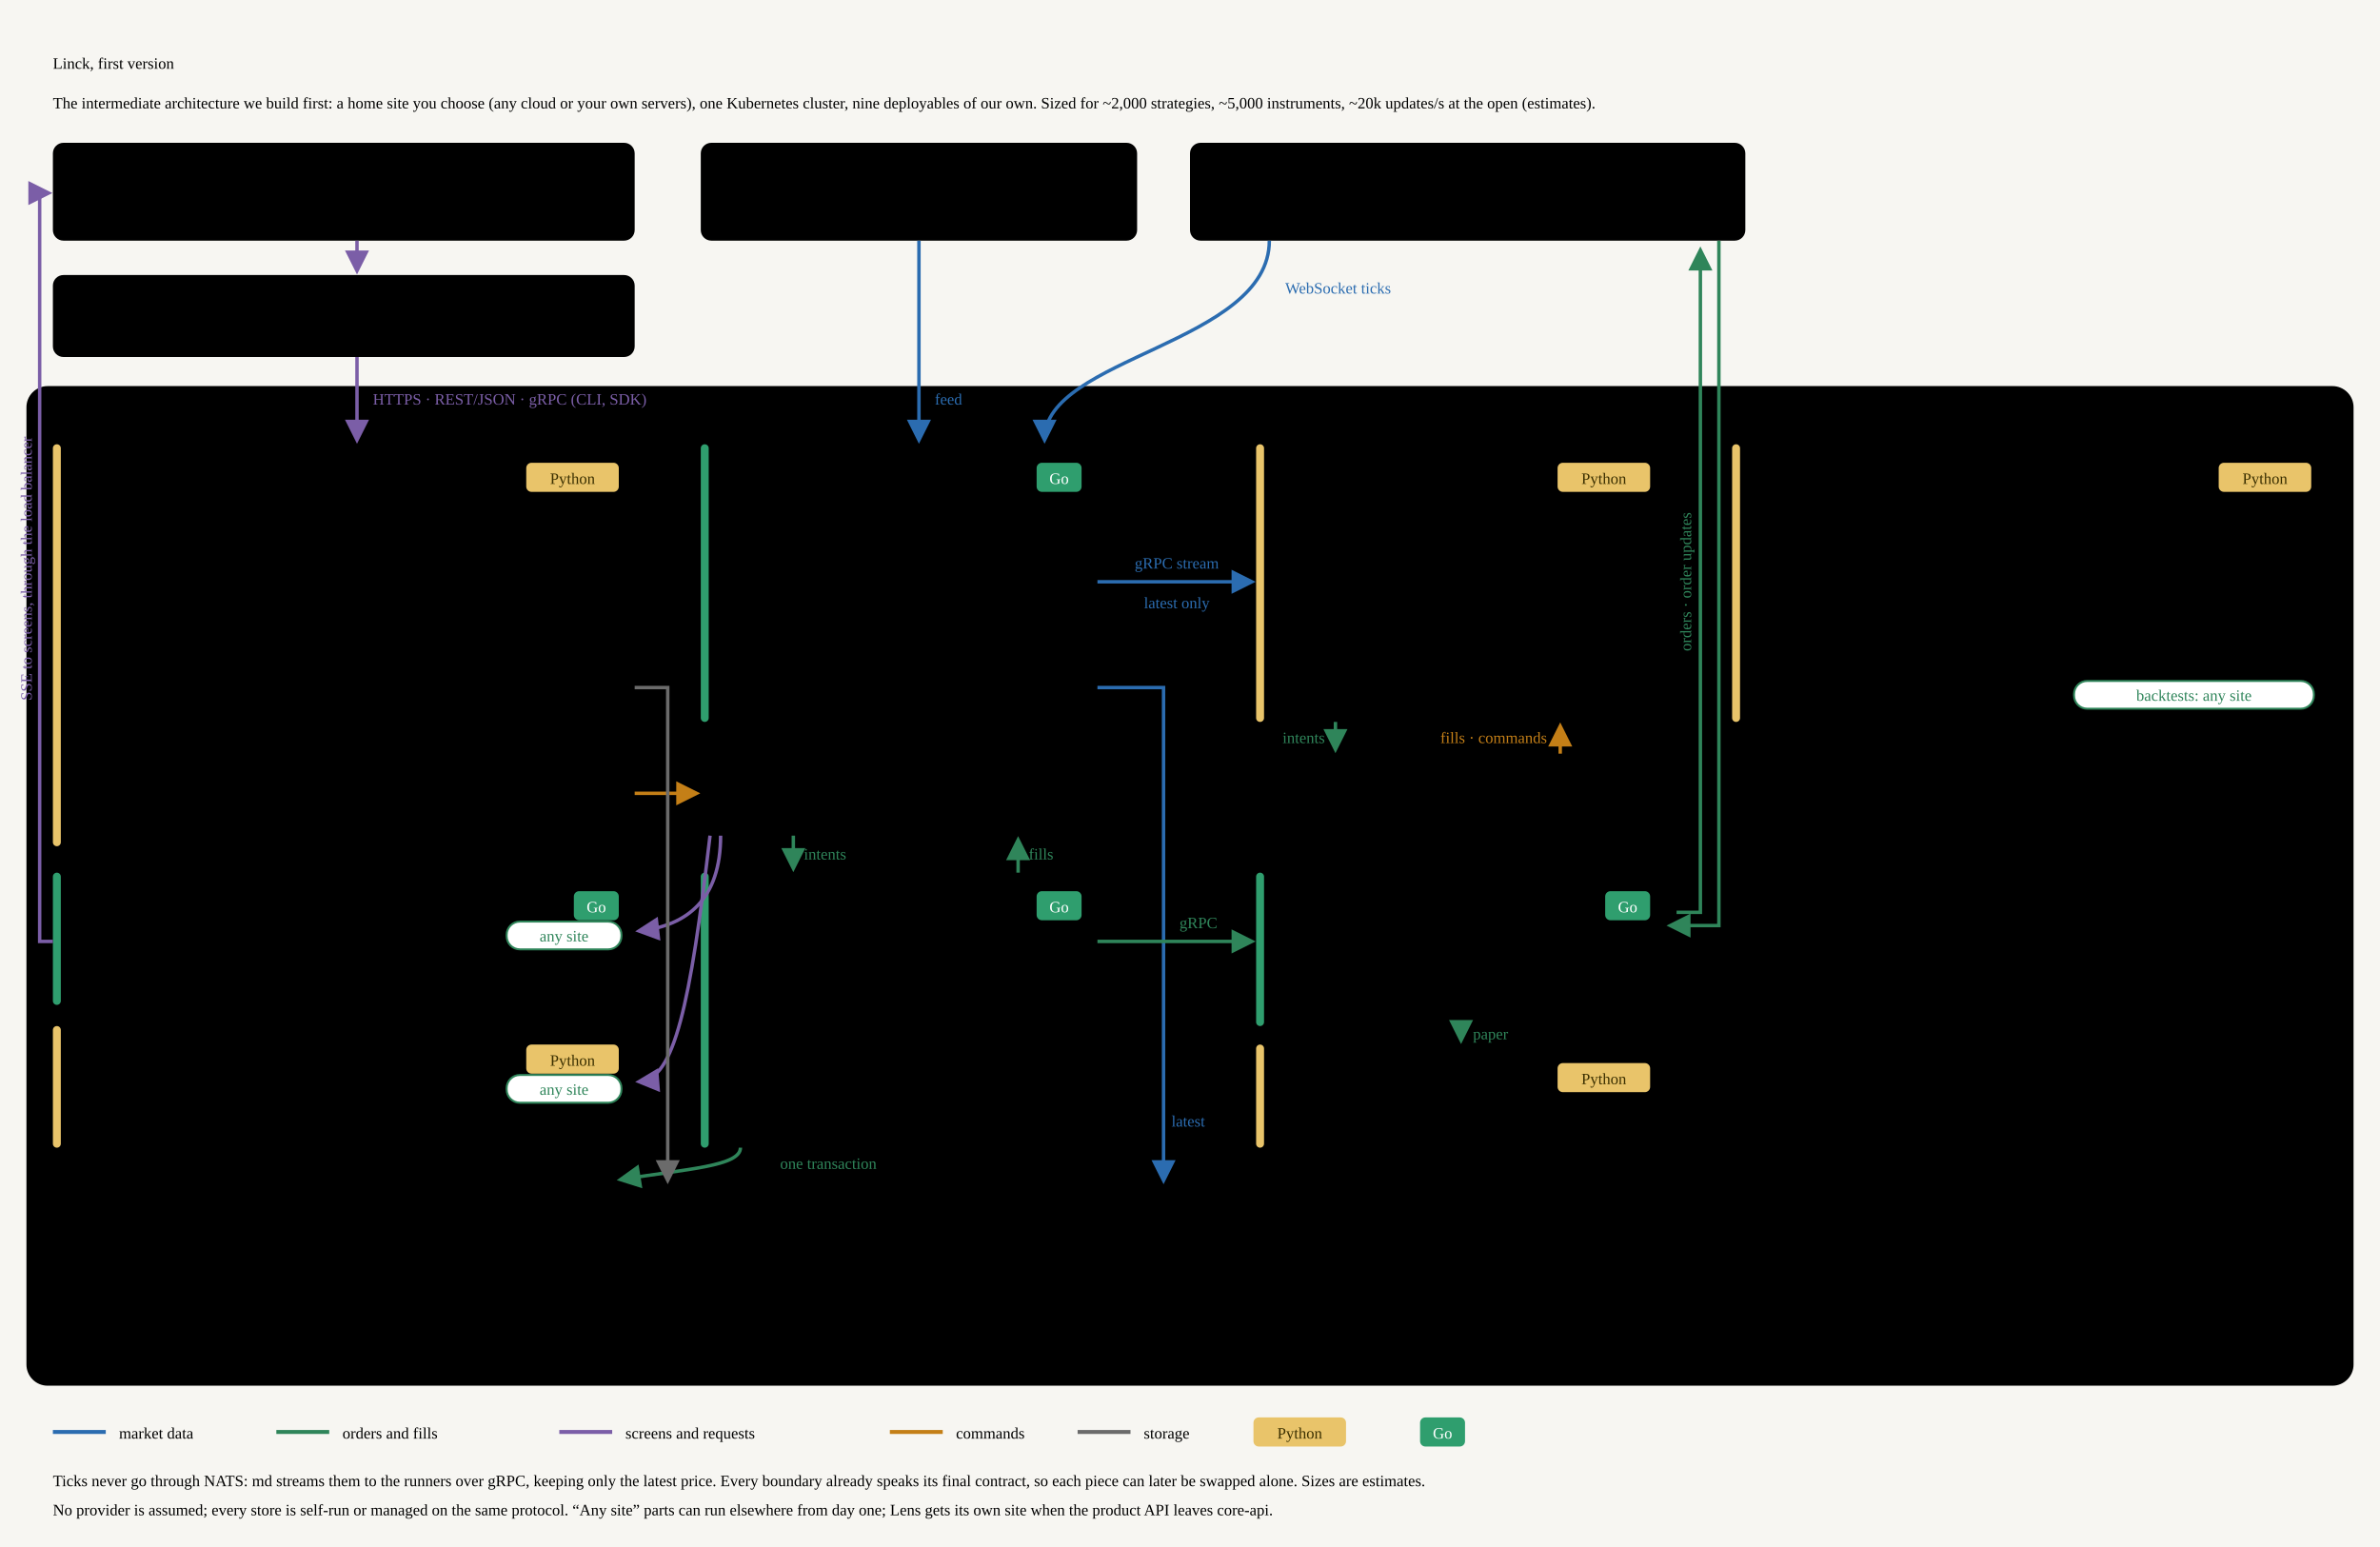
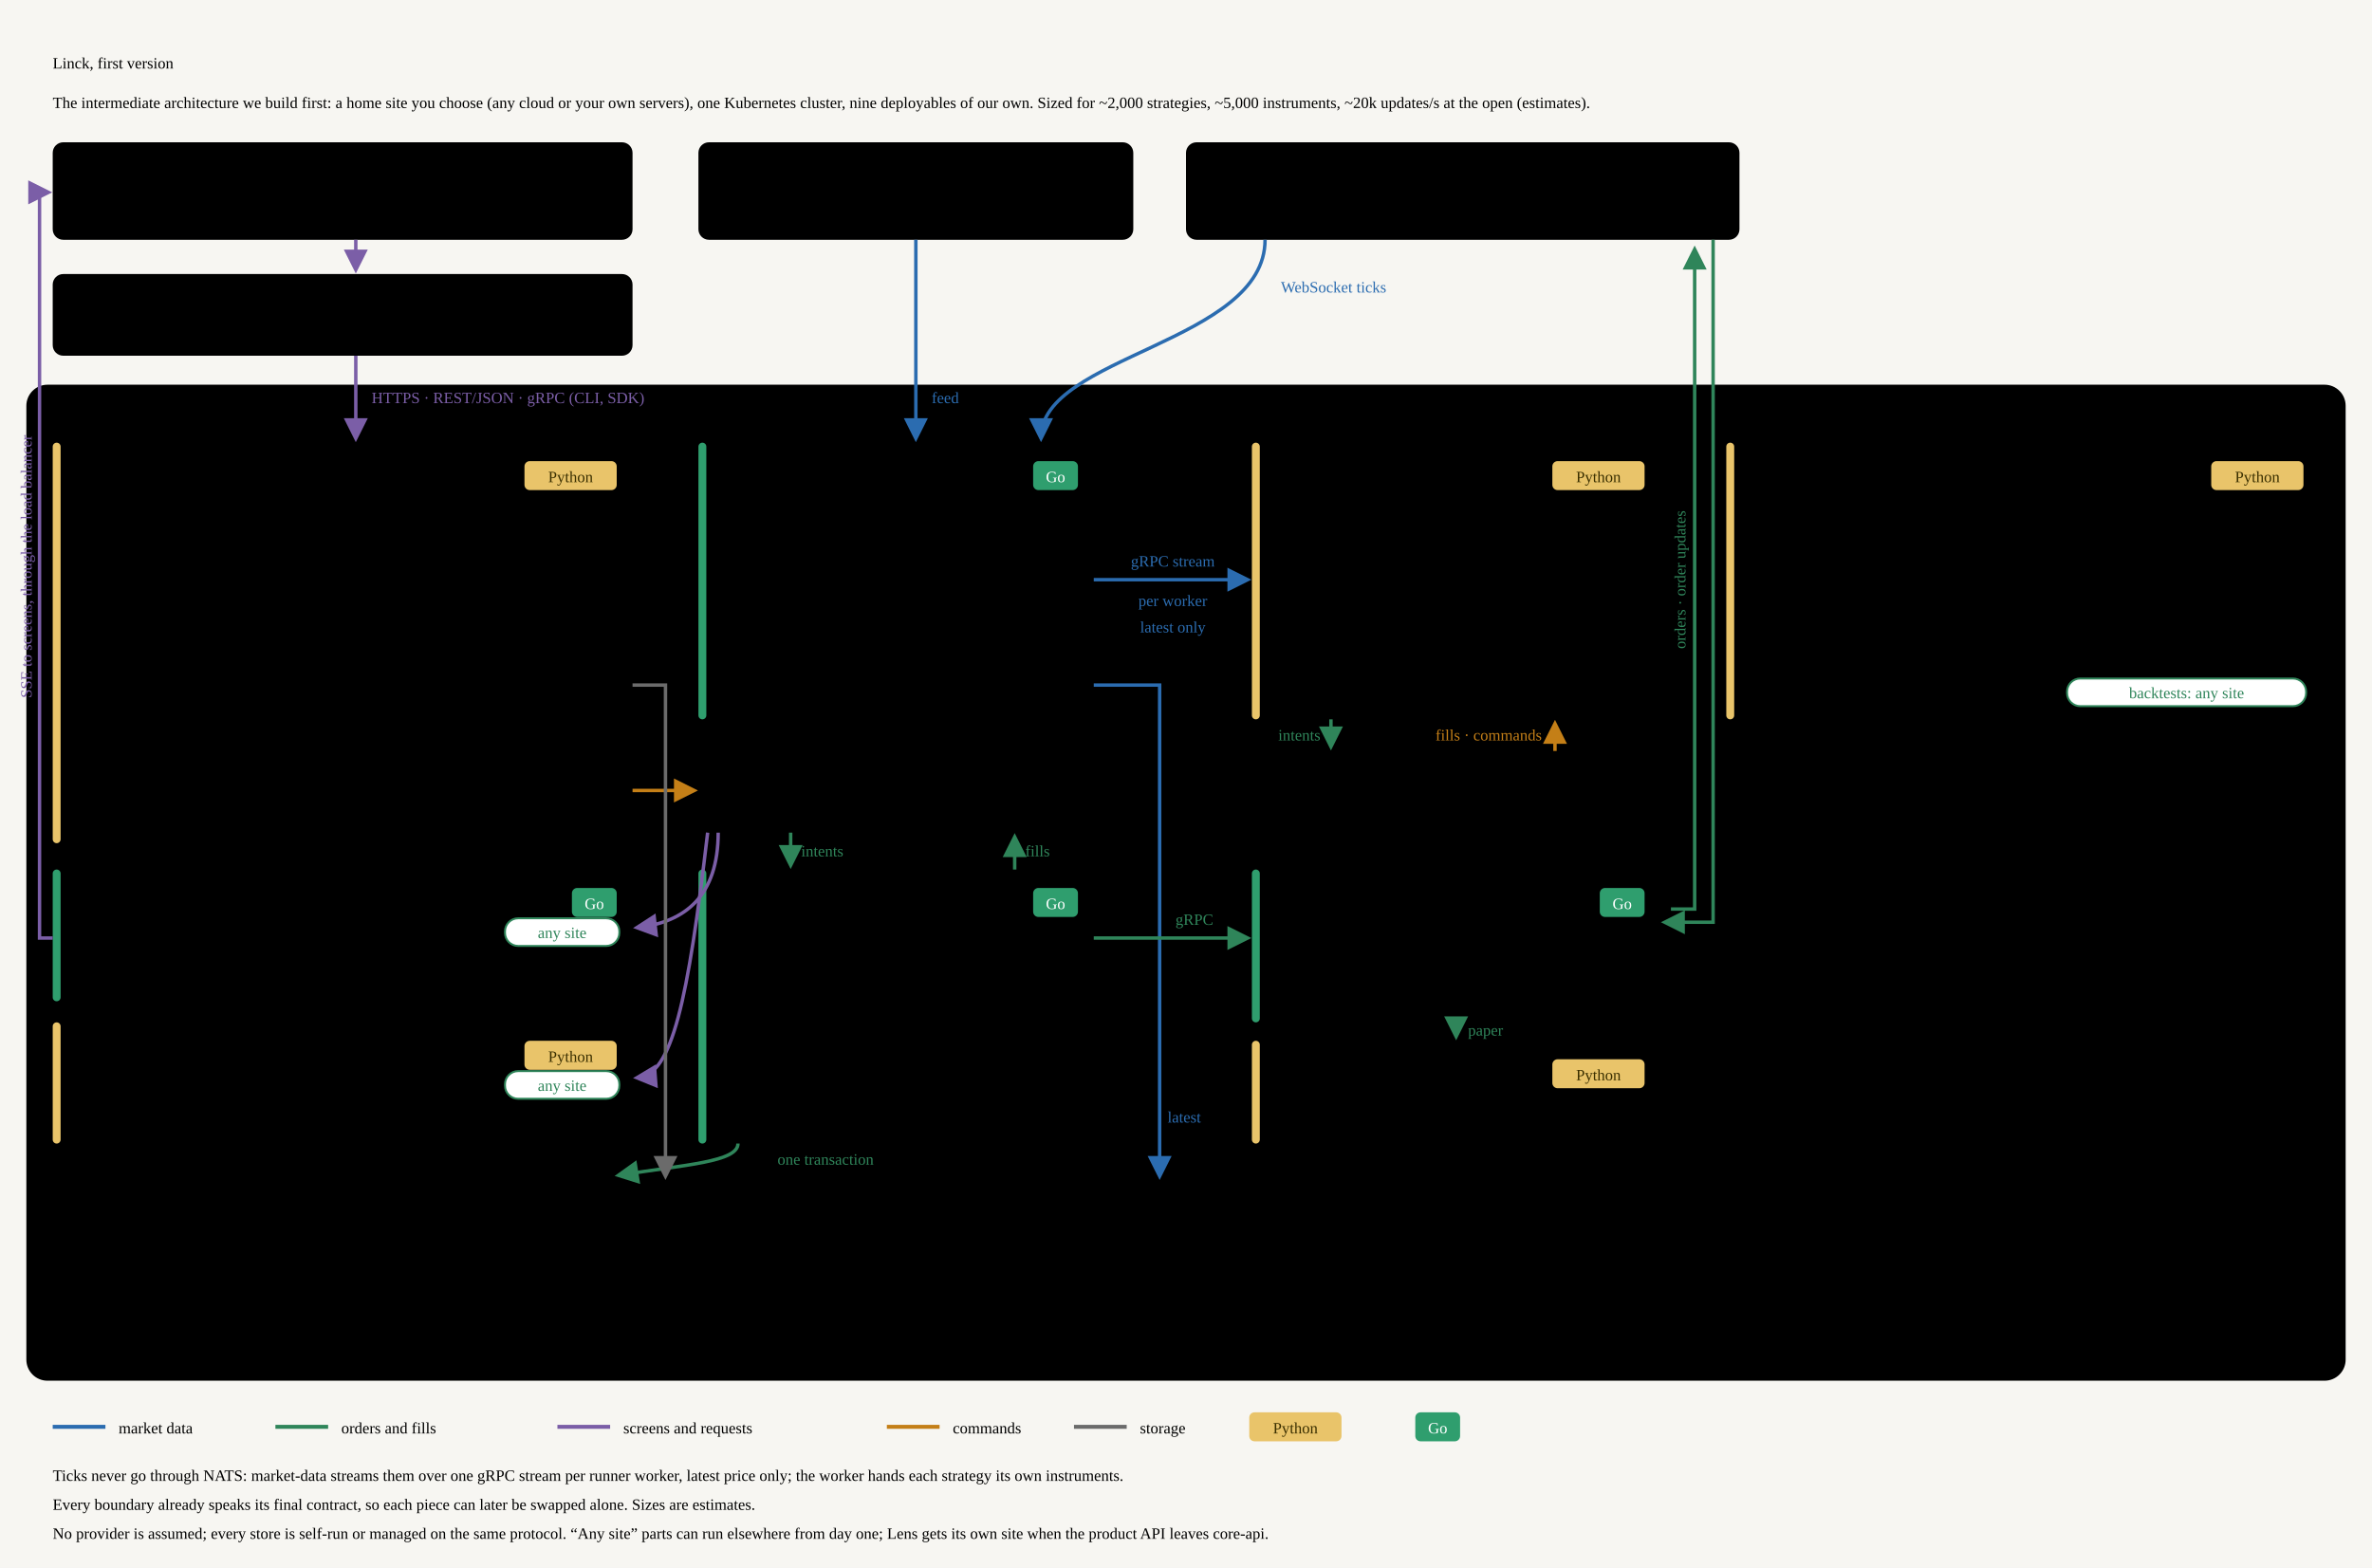
- <svg xmlns="http://www.w3.org/2000/svg" viewBox="0 0 1800 1170" width="1800" height="1170">
+ <svg xmlns="http://www.w3.org/2000/svg" viewBox="0 0 1800 1190" width="1800" height="1190">
  <defs>
    <marker id="a-md" viewBox="0 0 10 10" refX="8" refY="5" markerWidth="7" markerHeight="7" orient="auto-start-reverse">
      <path d="M0 0L10 5L0 10z" fill="#2b6cb0" />
    </marker>
    <marker id="a-ord" viewBox="0 0 10 10" refX="8" refY="5" markerWidth="7" markerHeight="7" orient="auto-start-reverse">
      <path d="M0 0L10 5L0 10z" fill="#2f855a" />
    </marker>
    <marker id="a-scr" viewBox="0 0 10 10" refX="8" refY="5" markerWidth="7" markerHeight="7" orient="auto-start-reverse">
      <path d="M0 0L10 5L0 10z" fill="#7b5ea7" />
    </marker>
    <marker id="a-cmd" viewBox="0 0 10 10" refX="8" refY="5" markerWidth="7" markerHeight="7" orient="auto-start-reverse">
      <path d="M0 0L10 5L0 10z" fill="#c47f17" />
    </marker>
    <marker id="a-st" viewBox="0 0 10 10" refX="8" refY="5" markerWidth="7" markerHeight="7" orient="auto-start-reverse">
      <path d="M0 0L10 5L0 10z" fill="#6b6b6b" />
    </marker>
  </defs>
-   <rect width="1800" height="1170" fill="#f7f6f2" />
+   <rect width="1800" height="1190" fill="#f7f6f2" />
  <text x="40" y="52" class="title" text-anchor="start">Linck, first version</text>
  <text x="40" y="82" class="subtitle" text-anchor="start">The intermediate architecture we build first: a home site you choose (any cloud or your own servers), one Kubernetes cluster, nine deployables of our own. Sized for ~2,000 strategies, ~5,000 instruments, ~20k updates/s at the open (estimates).</text>
  <rect x="40" y="108" width="440" height="74" rx="8" class="ext" />
  <text x="260.0" y="140" class="name" text-anchor="middle">Clients</text>
  <text x="260.0" y="164" class="kind" text-anchor="middle">web app · phone app · CLI and SDK</text>
  <rect x="530" y="108" width="330" height="74" rx="8" class="ext" />
  <text x="695.0" y="140" class="name" text-anchor="middle">Licensed data vendor</text>
  <text x="695.0" y="164" class="kind" text-anchor="middle">one feed: TCP or WebSocket</text>
  <rect x="900" y="108" width="420" height="74" rx="8" class="ext" />
  <text x="1110.0" y="140" class="name" text-anchor="middle">Kite Connect</text>
  <text x="1110.0" y="164" class="kind" text-anchor="middle">WebSocket ticks · REST orders · order updates</text>
  <rect x="40" y="208" width="440" height="62" rx="8" class="aws" />
  <text x="60" y="236" class="name" text-anchor="start">Load balancer</text>
  <text x="60" y="257" class="kind" text-anchor="start">the site’s own: a provider’s, MetalLB · TLS</text>
  <rect x="20" y="292" width="1760" height="756" rx="16" class="cluster" />
  <text x="40" y="1036" class="frame" text-anchor="start">HOME SITE · ANY PROVIDER OR OWN SERVERS · ONE KUBERNETES CLUSTER (OR COMPOSE) · NODE POOLS: SERVICES · RUNTIME (gVisor) · DATA · ~6–10 MACHINES (ESTIMATE)</text>
  <rect x="40" y="336" width="440" height="304" rx="8" class="svc" />
  <rect x="40" y="336" width="6" height="304" rx="3" fill="#e9c46a" />
  <text x="60" y="366" class="name" text-anchor="start">core-api</text>
  <rect x="398" y="350" width="70" height="22" rx="4" fill="#e9c46a" />
  <text x="433.0" y="366" class="bdg" fill="#3a2f00" text-anchor="middle">Python</text>
  <text x="60" y="388" class="kind" text-anchor="start">modular monolith · today’s app, moved</text>
  <rect x="60" y="404" width="400" height="42" rx="6" class="chip" />
  <text x="76" y="423" class="chipname" text-anchor="start">product API</text>
  <text x="76" y="440" class="chipsub" text-anchor="start">screens · reports · Geek · repair</text>
  <rect x="60" y="454" width="400" height="42" rx="6" class="chip" />
  <text x="76" y="473" class="chipname" text-anchor="start">deployments</text>
  <text x="76" y="490" class="chipsub" text-anchor="start">lifecycle · start/stop (control’s job)</text>
  <rect x="60" y="504" width="400" height="42" rx="6" class="chip" />
  <text x="76" y="523" class="chipname" text-anchor="start">identity</text>
  <text x="76" y="540" class="chipsub" text-anchor="start">users · tenants · sessions</text>
  <rect x="60" y="554" width="400" height="42" rx="6" class="chip" />
  <text x="76" y="573" class="chipname" text-anchor="start">instruments</text>
  <text x="76" y="590" class="chipsub" text-anchor="start">today’s resolver · expiries</text>
  <text x="60" y="622" class="note" text-anchor="start">each module owns its tables and never joins another’s</text>
  <rect x="40" y="660" width="440" height="100" rx="8" class="svc" />
  <rect x="40" y="660" width="6" height="100" rx="3" fill="#2f9e6e" />
  <text x="60" y="690" class="name" text-anchor="start">live-gateway</text>
  <rect x="434" y="674" width="34" height="22" rx="4" fill="#2f9e6e" />
  <text x="451.0" y="690" class="bdg" fill="#ffffff" text-anchor="middle">Go</text>
  <text x="60" y="712" class="kind" text-anchor="start">Deployment</text>
  <text x="60" y="740" class="line" text-anchor="start">SSE to screens: latest values only, ≤ every 250 ms</text>
  <rect x="40" y="776" width="440" height="92" rx="8" class="svc" />
  <rect x="40" y="776" width="6" height="92" rx="3" fill="#e9c46a" />
  <text x="60" y="806" class="name" text-anchor="start">notifications</text>
  <rect x="398" y="790" width="70" height="22" rx="4" fill="#e9c46a" />
  <text x="433.0" y="806" class="bdg" fill="#3a2f00" text-anchor="middle">Python</text>
  <text x="60" y="828" class="kind" text-anchor="start">event consumer</text>
  <text x="60" y="856" class="line" text-anchor="start">push · email · Telegram</text>
  <rect x="530" y="336" width="300" height="210" rx="8" class="svc" />
  <rect x="530" y="336" width="6" height="210" rx="3" fill="#2f9e6e" />
-   <text x="550" y="366" class="name" text-anchor="start">md</text>
+   <text x="550" y="366" class="name" text-anchor="start">market-data</text>
  <rect x="784" y="350" width="34" height="22" rx="4" fill="#2f9e6e" />
  <text x="801.0" y="366" class="bdg" fill="#ffffff" text-anchor="middle">Go</text>
-   <text x="550" y="388" class="kind" text-anchor="start">market data · Deployment</text>
+   <text x="550" y="388" class="kind" text-anchor="start">Deployment</text>
  <text x="550" y="416" class="line" text-anchor="start">Kite WebSocket + one vendor</text>
  <text x="550" y="438" class="line" text-anchor="start">tick filter, sequence numbers</text>
  <text x="550" y="460" class="line" text-anchor="start">bars and option-chain views</text>
  <text x="550" y="482" class="line" text-anchor="start">bars → ClickHouse</text>
  <text x="550" y="504" class="line" text-anchor="start">latest prices → Redis</text>
  <rect x="950" y="336" width="310" height="210" rx="8" class="svc" />
  <rect x="950" y="336" width="6" height="210" rx="3" fill="#e9c46a" />
  <text x="970" y="366" class="name" text-anchor="start">runner</text>
  <rect x="1178" y="350" width="70" height="22" rx="4" fill="#e9c46a" />
  <text x="1213.0" y="366" class="bdg" fill="#3a2f00" text-anchor="middle">Python</text>
  <text x="970" y="388" class="kind" text-anchor="start">StatefulSet · leased workers</text>
  <text x="970" y="416" class="line" text-anchor="start">a lease per shard, in Postgres</text>
  <text x="970" y="438" class="line" text-anchor="start">one latest slot per instrument</text>
  <text x="970" y="460" class="line" text-anchor="start">Python strategies, in gVisor</text>
  <text x="970" y="482" class="line" text-anchor="start">indicators inside each strategy</text>
  <text x="970" y="504" class="line" text-anchor="start">state → a deployment_state row</text>
  <rect x="1310" y="336" width="450" height="210" rx="8" class="svc" />
  <rect x="1310" y="336" width="6" height="210" rx="3" fill="#e9c46a" />
  <text x="1330" y="366" class="name" text-anchor="start">workers</text>
  <rect x="1678" y="350" width="70" height="22" rx="4" fill="#e9c46a" />
  <text x="1713.0" y="366" class="bdg" fill="#3a2f00" text-anchor="middle">Python</text>
  <text x="1330" y="388" class="kind" text-anchor="start">Temporal workers · today’s code, moved</text>
  <text x="1330" y="416" class="line" text-anchor="start">end-of-day day check</text>
  <text x="1330" y="438" class="line" text-anchor="start">repair and replay</text>
  <text x="1330" y="460" class="line" text-anchor="start">backtests</text>
  <text x="1330" y="482" class="line" text-anchor="start">read Postgres, ClickHouse, the lake</text>
  <text x="1330" y="504" class="line" text-anchor="start">a repair commits through the OMS</text>
  <rect x="530" y="570" width="1230" height="62" rx="31" class="bus" />
  <text x="560" y="598" class="name" text-anchor="start">NATS JetStream · 3 nodes</text>
  <text x="560" y="620" class="kind" text-anchor="start">intents · fills and order events · commands · live updates</text>
  <rect x="530" y="660" width="300" height="208" rx="8" class="svc" />
  <rect x="530" y="660" width="6" height="208" rx="3" fill="#2f9e6e" />
  <text x="550" y="690" class="name" text-anchor="start">oms</text>
  <rect x="784" y="674" width="34" height="22" rx="4" fill="#2f9e6e" />
  <text x="801.0" y="690" class="bdg" fill="#ffffff" text-anchor="middle">Go</text>
  <text x="550" y="712" class="kind" text-anchor="start">StatefulSet · Heimdall, day one</text>
  <text x="550" y="740" class="line" text-anchor="start">the only writer of money</text>
  <text x="550" y="762" class="line" text-anchor="start">dedupe · epoch fence · risk</text>
  <text x="550" y="784" class="line" text-anchor="start">order + ledger + outbox:</text>
  <text x="550" y="806" class="line" text-anchor="start">   one transaction</text>
  <text x="550" y="828" class="line" text-anchor="start">positions and lots tables</text>
  <rect x="950" y="660" width="310" height="116" rx="8" class="svc" />
  <rect x="950" y="660" width="6" height="116" rx="3" fill="#2f9e6e" />
  <text x="970" y="690" class="name" text-anchor="start">broker-gw-kite</text>
  <rect x="1214" y="674" width="34" height="22" rx="4" fill="#2f9e6e" />
  <text x="1231.0" y="690" class="bdg" fill="#ffffff" text-anchor="middle">Go</text>
  <text x="970" y="712" class="kind" text-anchor="start">Kraken with one arm: Kite</text>
  <text x="970" y="740" class="line" text-anchor="start">token bucket · our order id as tag</text>
  <rect x="950" y="790" width="310" height="78" rx="8" class="svc" />
  <rect x="950" y="790" width="6" height="78" rx="3" fill="#e9c46a" />
-   <text x="970" y="820" class="name" text-anchor="start">sim</text>
+   <text x="970" y="820" class="name" text-anchor="start">paper-broker</text>
  <rect x="1178" y="804" width="70" height="22" rx="4" fill="#e9c46a" />
  <text x="1213.0" y="820" class="bdg" fill="#3a2f00" text-anchor="middle">Python</text>
  <text x="970" y="842" class="kind" text-anchor="start">paper fills · broker contract</text>
  <rect x="1310" y="660" width="450" height="208" rx="8" class="later" />
  <text x="1330" y="690" class="name" text-anchor="start">Not in the first version</text>
  <text x="1330" y="720" class="line" text-anchor="start">commerce · read models · assistant · builder</text>
  <text x="1330" y="746" class="line" text-anchor="start">tick cache agent · computed streams</text>
  <text x="1330" y="772" class="line" text-anchor="start">Redpanda · etcd · Vault</text>
  <text x="1330" y="798" class="line" text-anchor="start">Envoy edge · cells · the public API</text>
  <text x="1330" y="824" class="line" text-anchor="start">Rust market data, runtime and sim venue</text>
  <path d="M40 906V1002A230.0 10 0 0 0 500 1002V906A230.0 10 0 0 0 40 906Z" class="db" />
  <path d="M40 906A230.0 10 0 0 0 500 906" class="dbrim" />
  <text x="270.0" y="940" class="name" text-anchor="middle">Postgres</text>
  <text x="270.0" y="964" class="kind" text-anchor="middle">self-run or managed · primary + replica</text>
  <text x="270.0" y="984" class="kind" text-anchor="middle">app tables · positions + lots · leases · state</text>
  <path d="M530 906V1002A135.0 10 0 0 0 800 1002V906A135.0 10 0 0 0 530 906Z" class="db" />
  <path d="M530 906A135.0 10 0 0 0 800 906" class="dbrim" />
  <text x="665.0" y="940" class="name" text-anchor="middle">ClickHouse</text>
  <text x="665.0" y="964" class="kind" text-anchor="middle">bars · reports · Geek</text>
  <path d="M830 906V1002A125.0 10 0 0 0 1080 1002V906A125.0 10 0 0 0 830 906Z" class="db" />
  <path d="M830 906A125.0 10 0 0 0 1080 906" class="dbrim" />
  <text x="955.0" y="940" class="name" text-anchor="middle">Redis</text>
  <text x="955.0" y="964" class="kind" text-anchor="middle">Valkey or Redis</text>
  <text x="955.0" y="984" class="kind" text-anchor="middle">latest prices</text>
  <path d="M1110 906V1002A170.0 10 0 0 0 1450 1002V906A170.0 10 0 0 0 1110 906Z" class="db" />
  <path d="M1110 906A170.0 10 0 0 0 1450 906" class="dbrim" />
  <text x="1280.0" y="940" class="name" text-anchor="middle">Object storage</text>
  <text x="1280.0" y="964" class="kind" text-anchor="middle">the lake: Parquet · any site</text>
  <text x="1280.0" y="984" class="kind" text-anchor="middle">S3 · Azure Blob · GCS · MinIO</text>
  <path d="M1480 906V1002A140.0 10 0 0 0 1760 1002V906A140.0 10 0 0 0 1480 906Z" class="db" />
  <path d="M1480 906A140.0 10 0 0 0 1760 906" class="dbrim" />
  <text x="1620.0" y="940" class="name" text-anchor="middle">Temporal</text>
  <text x="1620.0" y="964" class="kind" text-anchor="middle">end-of-day workflows</text>
  <path d="M270 182V204" fill="none" stroke="#7b5ea7" stroke-width="2.6" marker-end="url(#a-scr)" />
  <path d="M270 270V332" fill="none" stroke="#7b5ea7" stroke-width="2.6" marker-end="url(#a-scr)" />
  <text x="282" y="306" class="lab" fill="#7b5ea7" text-anchor="start">HTTPS · REST/JSON · gRPC (CLI, SDK)</text>
  <path d="M40 712H30V146H36" fill="none" stroke="#7b5ea7" stroke-width="2.6" marker-end="url(#a-scr)" />
  <text x="24" y="430" class="lab" fill="#7b5ea7" text-anchor="middle" transform="rotate(-90 24 430)">SSE to screens, through the load balancer</text>
  <path d="M695 182V332" fill="none" stroke="#2b6cb0" stroke-width="2.6" marker-end="url(#a-md)" />
  <text x="707" y="306" class="lab" fill="#2b6cb0" text-anchor="start">feed</text>
  <path d="M960 182C960 260 790 270 790 332" fill="none" stroke="#2b6cb0" stroke-width="2.6" marker-end="url(#a-md)" />
  <text x="972" y="222" class="lab" fill="#2b6cb0" text-anchor="start">WebSocket ticks</text>
  <path d="M830 440H946" fill="none" stroke="#2b6cb0" stroke-width="2.6" marker-end="url(#a-md)" />
  <text x="890" y="430" class="lab" fill="#2b6cb0" text-anchor="middle">gRPC stream</text>
-   <text x="890" y="460" class="lab" fill="#2b6cb0" text-anchor="middle">latest only</text>
+   <text x="890" y="460" class="lab" fill="#2b6cb0" text-anchor="middle">per worker</text>
+   <text x="890" y="480" class="lab" fill="#2b6cb0" text-anchor="middle">latest only</text>
  <path d="M830 520H880V892" fill="none" stroke="#2b6cb0" stroke-width="2.6" marker-end="url(#a-md)" />
  <text x="886" y="852" class="lab" fill="#2b6cb0">latest</text>
  <path d="M1010 546V566" fill="none" stroke="#2f855a" stroke-width="2.6" marker-end="url(#a-ord)" />
  <text x="1002" y="562" class="lab" fill="#2f855a" text-anchor="end">intents</text>
  <path d="M1180 570V550" fill="none" stroke="#c47f17" stroke-width="2.6" marker-end="url(#a-cmd)" />
  <text x="1170" y="562" class="lab" fill="#c47f17" text-anchor="end">fills · commands</text>
  <path d="M600 632V656" fill="none" stroke="#2f855a" stroke-width="2.6" marker-end="url(#a-ord)" />
  <text x="608" y="650" class="lab" fill="#2f855a" text-anchor="start">intents</text>
  <path d="M770 660V636" fill="none" stroke="#2f855a" stroke-width="2.6" marker-end="url(#a-ord)" />
  <text x="778" y="650" class="lab" fill="#2f855a" text-anchor="start">fills</text>
  <path d="M830 712H946" fill="none" stroke="#2f855a" stroke-width="2.6" marker-end="url(#a-ord)" />
  <text x="892" y="702" class="lab" fill="#2f855a" text-anchor="start">gRPC</text>
  <path d="M1105 776V786" fill="none" stroke="#2f855a" stroke-width="2.6" marker-end="url(#a-ord)" />
  <text x="1114" y="786" class="lab" fill="#2f855a">paper</text>
  <path d="M1268 690H1286V190" fill="none" stroke="#2f855a" stroke-width="2.6" marker-end="url(#a-ord)" />
  <path d="M1300 182V700H1264" fill="none" stroke="#2f855a" stroke-width="2.6" marker-end="url(#a-ord)" />
  <text x="1279" y="440" class="lab" fill="#2f855a" text-anchor="middle" transform="rotate(-90 1279 440)">orders · order updates</text>
  <path d="M560 868C560 882 520 884 470 892" fill="none" stroke="#2f855a" stroke-width="2.6" marker-end="url(#a-ord)" />
  <text x="590" y="884" class="lab" fill="#2f855a" text-anchor="start">one transaction</text>
  <path d="M545 632C545 680 520 700 484 704" fill="none" stroke="#7b5ea7" stroke-width="2.6" marker-end="url(#a-scr)" />
  <path d="M537 632C522 760 510 816 484 818" fill="none" stroke="#7b5ea7" stroke-width="2.6" marker-end="url(#a-scr)" />
  <path d="M480 600H526" fill="none" stroke="#c47f17" stroke-width="2.6" marker-end="url(#a-cmd)" />
  <path d="M480 520H505V892" fill="none" stroke="#6b6b6b" stroke-width="2.6" marker-end="url(#a-st)" />
  <rect x="383.2" y="697" width="86.8" height="21" rx="10" fill="#fff" stroke="#2f855a" stroke-width="1.5" />
  <text x="426.6" y="712" class="bdg" fill="#2f855a" text-anchor="middle">any site</text>
  <rect x="383.2" y="813" width="86.8" height="21" rx="10" fill="#fff" stroke="#2f855a" stroke-width="1.5" />
  <text x="426.6" y="828" class="bdg" fill="#2f855a" text-anchor="middle">any site</text>
  <rect x="1568.6" y="515" width="181.4" height="21" rx="10" fill="#fff" stroke="#2f855a" stroke-width="1.5" />
  <text x="1659.3" y="530" class="bdg" fill="#2f855a" text-anchor="middle">backtests: any site</text>
  <line x1="40" y1="1083" x2="80" y2="1083" stroke="#2b6cb0" stroke-width="3" />
  <text x="90" y="1088" class="leg" text-anchor="start">market data</text>
  <line x1="209" y1="1083" x2="249" y2="1083" stroke="#2f855a" stroke-width="3" />
  <text x="259" y="1088" class="leg" text-anchor="start">orders and fills</text>
  <line x1="423" y1="1083" x2="463" y2="1083" stroke="#7b5ea7" stroke-width="3" />
  <text x="473" y="1088" class="leg" text-anchor="start">screens and requests</text>
  <line x1="673" y1="1083" x2="713" y2="1083" stroke="#c47f17" stroke-width="3" />
  <text x="723" y="1088" class="leg" text-anchor="start">commands</text>
  <line x1="815" y1="1083" x2="855" y2="1083" stroke="#6b6b6b" stroke-width="3" />
  <text x="865" y="1088" class="leg" text-anchor="start">storage</text>
  <rect x="948" y="1072" width="70" height="22" rx="4" fill="#e9c46a" />
  <text x="983.0" y="1088" class="bdg" fill="#3a2f00" text-anchor="middle">Python</text>
  <rect x="1074" y="1072" width="34" height="22" rx="4" fill="#2f9e6e" />
  <text x="1091.0" y="1088" class="bdg" fill="#ffffff" text-anchor="middle">Go</text>
-   <text x="40" y="1124" class="note" text-anchor="start">Ticks never go through NATS: md streams them to the runners over gRPC, keeping only the latest price. Every boundary already speaks its final contract, so each piece can later be swapped alone. Sizes are estimates.</text>
-   <text x="40" y="1146" class="note" text-anchor="start">No provider is assumed; every store is self-run or managed on the same protocol. “Any site” parts can run elsewhere from day one; Lens gets its own site when the product API leaves core-api.</text>
+   <text x="40" y="1124" class="note" text-anchor="start">Ticks never go through NATS: market-data streams them over one gRPC stream per runner worker, latest price only; the worker hands each strategy its own instruments.</text>
+   <text x="40" y="1146" class="note" text-anchor="start">Every boundary already speaks its final contract, so each piece can later be swapped alone. Sizes are estimates.</text>
+   <text x="40" y="1168" class="note" text-anchor="start">No provider is assumed; every store is self-run or managed on the same protocol. “Any site” parts can run elsewhere from day one; Lens gets its own site when the product API leaves core-api.</text>
</svg>
